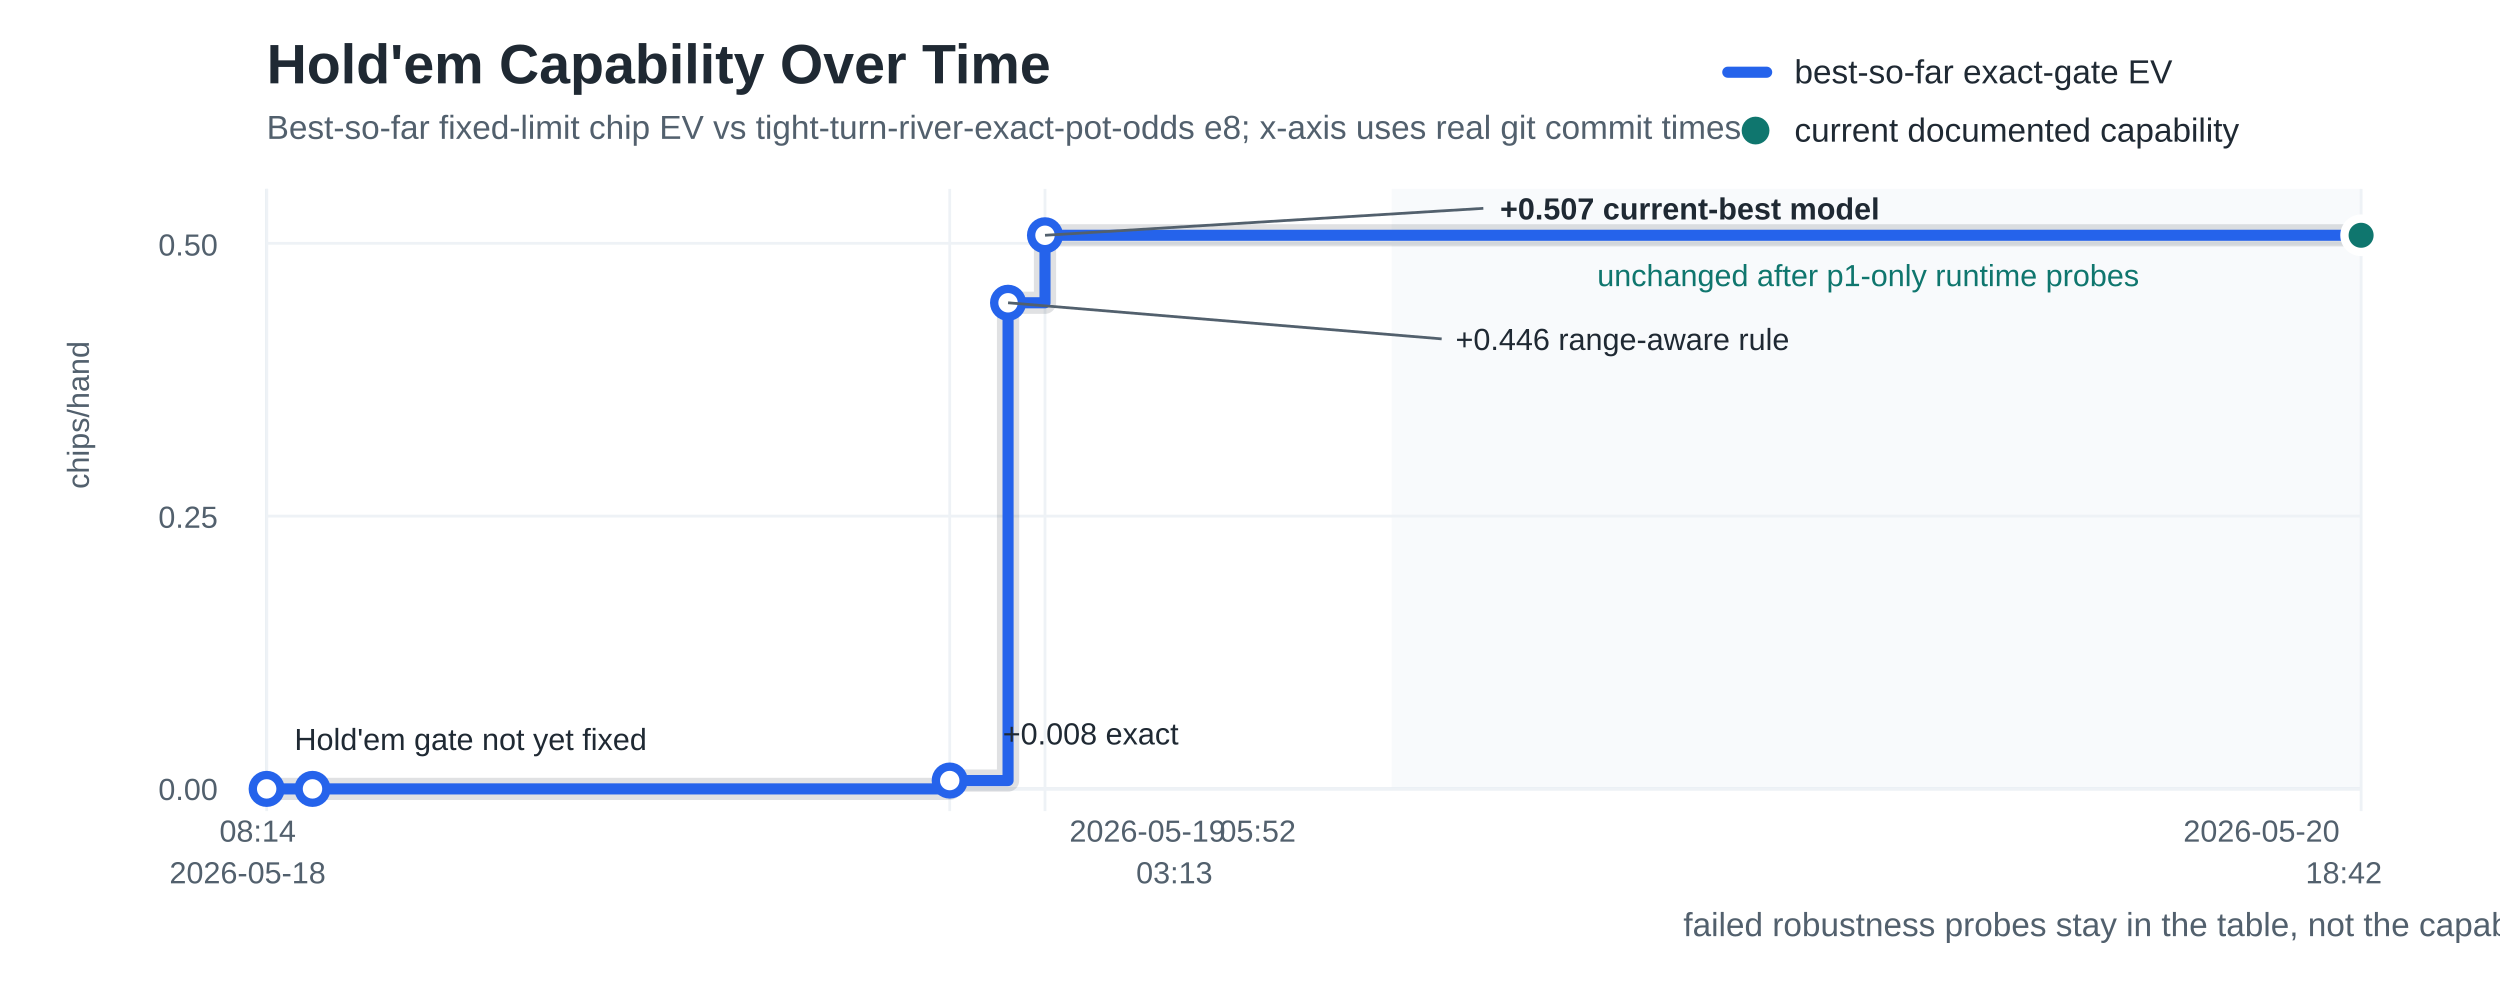
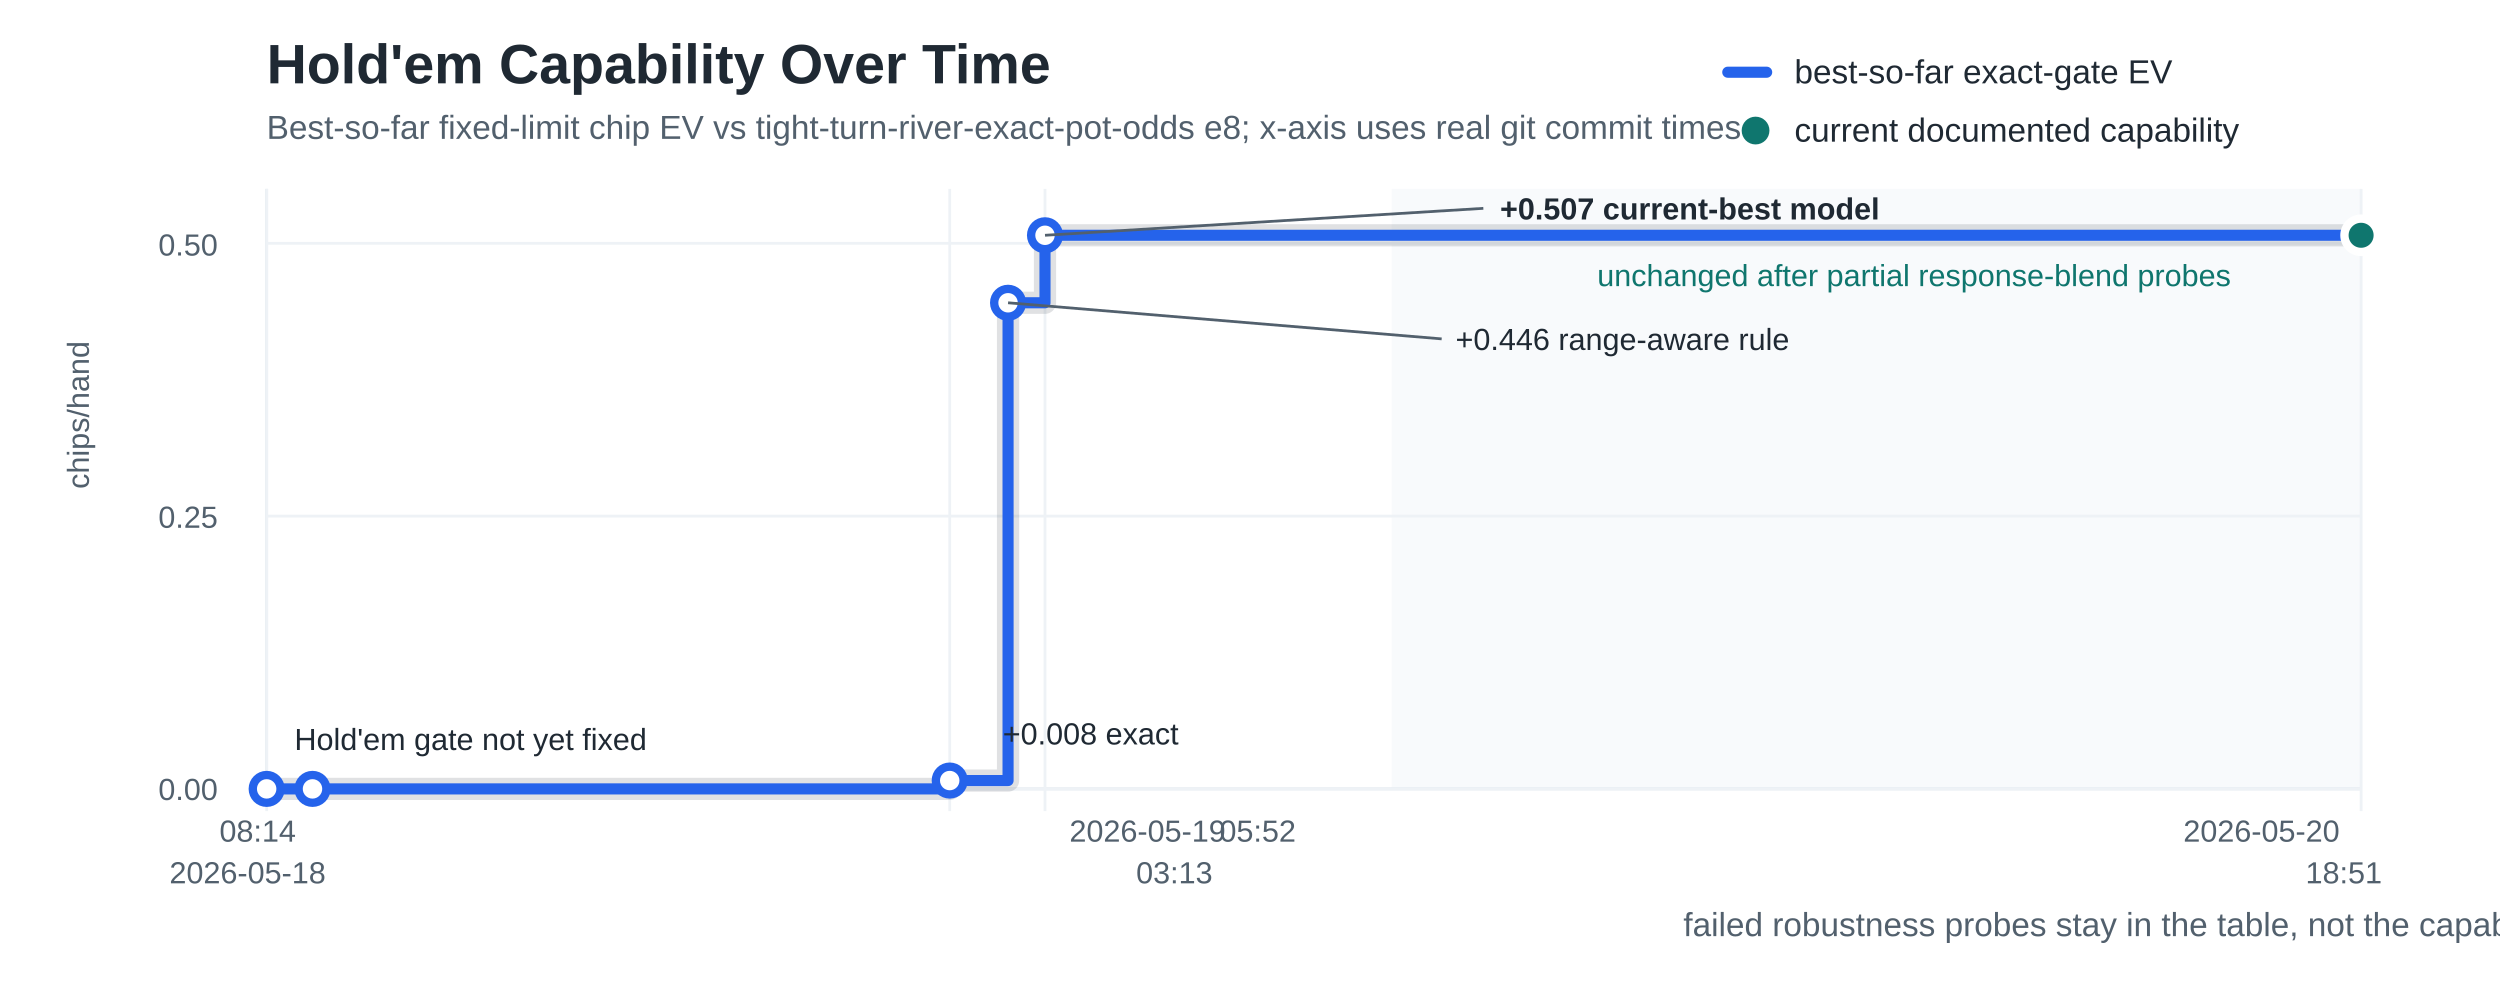
<svg xmlns="http://www.w3.org/2000/svg" width="900" height="360" viewBox="0 0 900 360" role="img" aria-labelledby="title desc">
  <rect width="900" height="360" fill="#ffffff" />
  <rect x="501" y="68" width="349" height="216" fill="#f8fafc" />
  <text x="96" y="30" font-family="Arial, Helvetica, sans-serif" font-size="20" font-weight="700" fill="#1f2933">Hold'em Capability Over Time</text>
  <text x="96" y="50" font-family="Arial, Helvetica, sans-serif" font-size="12" fill="#52606d">Best-so-far fixed-limit chip EV vs tight-turn-river-exact-pot-odds e8; x-axis uses real git commit times</text>
  <g stroke="#d9e2ec" stroke-width="1">
    <line x1="96" y1="284" x2="850" y2="284" />
    <line x1="96" y1="68" x2="96" y2="284" />
  </g>
  <g font-family="Arial, Helvetica, sans-serif" font-size="11" fill="#52606d">
    <line x1="96" y1="284.0" x2="850" y2="284.0" stroke="#eef2f6" stroke-width="1" />
    <text x="57" y="288">0.00</text>
    <line x1="96" y1="185.8" x2="850" y2="185.8" stroke="#eef2f6" stroke-width="1" />
    <text x="57" y="190">0.25</text>
    <line x1="96" y1="87.6" x2="850" y2="87.6" stroke="#eef2f6" stroke-width="1" />
    <text x="57" y="92">0.50</text>
    <text x="32" y="176" transform="rotate(-90 32 176)">chips/hand</text>
  </g>
  <g stroke="#eef2f6" stroke-width="1">
    <line x1="96.0" y1="68" x2="96.0" y2="292" />
    <line x1="341.9" y1="68" x2="341.9" y2="292" />
    <line x1="376.2" y1="68" x2="376.2" y2="292" />
    <line x1="850.0" y1="68" x2="850.0" y2="292" />
  </g>
-   <path d="M 96.0 284.0 L 112.5 284.0 L 112.5 284.0 L 341.9 284.0 L 341.9 281.0 L 362.9 281.0 L 362.9 109.0 L 376.2 109.0 L 376.2 84.7 L 812.5 84.7 L 812.5 84.7 L 815.8 84.7 L 815.8 84.7 L 817.8 84.7 L 817.8 84.7 L 819.5 84.7 L 819.5 84.7 L 821.4 84.7 L 821.4 84.7 L 827.8 84.7 L 827.8 84.7 L 831.2 84.7 L 831.2 84.7 L 832.4 84.7 L 832.4 84.7 L 834.7 84.7 L 834.7 84.7 L 836.7 84.7 L 836.7 84.7 L 840.2 84.7 L 840.2 84.7 L 841.3 84.7 L 841.3 84.7 L 844.0 84.7 L 844.0 84.7 L 845.2 84.7 L 845.2 84.7 L 846.3 84.7 L 846.3 84.7 L 847.8 84.7 L 847.8 84.7 L 848.8 84.7 L 848.8 84.7 L 850.0 84.7 L 850.0 84.7 L 850.0 84.7" fill="none" stroke="#1f2933" stroke-opacity="0.14" stroke-width="8" stroke-linecap="round" stroke-linejoin="round" />
-   <path d="M 96.0 284.0 L 112.5 284.0 L 112.5 284.0 L 341.9 284.0 L 341.9 281.0 L 362.9 281.0 L 362.9 109.0 L 376.2 109.0 L 376.2 84.7 L 812.5 84.7 L 812.5 84.7 L 815.8 84.7 L 815.8 84.7 L 817.8 84.7 L 817.8 84.7 L 819.5 84.7 L 819.5 84.7 L 821.4 84.7 L 821.4 84.7 L 827.8 84.7 L 827.8 84.7 L 831.2 84.7 L 831.2 84.7 L 832.4 84.7 L 832.4 84.7 L 834.7 84.7 L 834.7 84.7 L 836.7 84.7 L 836.7 84.7 L 840.2 84.7 L 840.2 84.7 L 841.3 84.7 L 841.3 84.7 L 844.0 84.7 L 844.0 84.7 L 845.2 84.7 L 845.2 84.7 L 846.3 84.7 L 846.3 84.7 L 847.8 84.7 L 847.8 84.7 L 848.8 84.7 L 848.8 84.7 L 850.0 84.7 L 850.0 84.7 L 850.0 84.7" fill="none" stroke="#2563eb" stroke-width="4" stroke-linecap="round" stroke-linejoin="round" />
+   <path d="M 96.0 284.0 L 112.5 284.0 L 112.5 284.0 L 341.9 284.0 L 341.9 281.0 L 362.9 281.0 L 362.9 109.0 L 376.2 109.0 L 376.2 84.7 L 812.5 84.7 L 812.5 84.7 L 815.8 84.7 L 815.8 84.7 L 817.8 84.7 L 817.8 84.7 L 819.5 84.7 L 819.5 84.7 L 821.4 84.7 L 821.4 84.7 L 827.8 84.7 L 827.8 84.7 L 831.2 84.7 L 831.2 84.7 L 832.4 84.7 L 832.4 84.7 L 834.7 84.7 L 834.7 84.7 L 836.7 84.7 L 836.7 84.7 L 840.2 84.7 L 840.2 84.7 L 841.3 84.7 L 841.3 84.7 L 844.0 84.7 L 844.0 84.7 L 845.2 84.7 L 845.2 84.7 L 846.3 84.7 L 846.3 84.7 L 847.8 84.7 L 847.8 84.7 L 848.8 84.7 L 848.8 84.7 L 850.0 84.7 L 850.0 84.7 L 850.0 84.7 L 850.0 84.7" fill="none" stroke="#1f2933" stroke-opacity="0.14" stroke-width="8" stroke-linecap="round" stroke-linejoin="round" />
+   <path d="M 96.0 284.0 L 112.5 284.0 L 112.5 284.0 L 341.9 284.0 L 341.9 281.0 L 362.9 281.0 L 362.9 109.0 L 376.2 109.0 L 376.2 84.7 L 812.5 84.7 L 812.5 84.7 L 815.8 84.7 L 815.8 84.7 L 817.8 84.7 L 817.8 84.7 L 819.5 84.7 L 819.5 84.7 L 821.4 84.7 L 821.4 84.7 L 827.8 84.7 L 827.8 84.7 L 831.2 84.7 L 831.2 84.7 L 832.4 84.7 L 832.4 84.7 L 834.7 84.7 L 834.7 84.7 L 836.7 84.7 L 836.7 84.7 L 840.2 84.7 L 840.2 84.7 L 841.3 84.7 L 841.3 84.7 L 844.0 84.7 L 844.0 84.7 L 845.2 84.7 L 845.2 84.7 L 846.3 84.7 L 846.3 84.7 L 847.8 84.7 L 847.8 84.7 L 848.8 84.7 L 848.8 84.7 L 850.0 84.7 L 850.0 84.7 L 850.0 84.7 L 850.0 84.7" fill="none" stroke="#2563eb" stroke-width="4" stroke-linecap="round" stroke-linejoin="round" />
  <g fill="#ffffff" stroke="#2563eb" stroke-width="3">
    <circle cx="96.0" cy="284.0" r="5" />
    <circle cx="112.5" cy="284.0" r="5" />
    <circle cx="341.9" cy="281.0" r="5" />
    <circle cx="362.9" cy="109.0" r="5" />
    <circle cx="376.2" cy="84.7" r="5" />
  </g>
  <circle cx="850.0" cy="84.7" r="6" fill="#0f766e" stroke="#ffffff" stroke-width="3" />
  <g font-family="Arial, Helvetica, sans-serif" font-size="11" fill="#1f2933">
    <text x="106" y="270">Hold'em gate not yet fixed</text>
    <text x="361" y="268">+0.008 exact</text>
    <line x1="362.9" y1="109.0" x2="519" y2="122" stroke="#52606d" stroke-width="1" />
    <text x="524" y="126">+0.446 range-aware rule</text>
    <line x1="376.2" y1="84.7" x2="534" y2="75" stroke="#52606d" stroke-width="1" />
    <text x="540" y="79" font-weight="700">+0.507 current-best model</text>
-     <text x="575" y="103" fill="#0f766e">unchanged after p1-only runtime probes</text>
+     <text x="575" y="103" fill="#0f766e">unchanged after partial response-blend probes</text>
  </g>
  <g font-family="Arial, Helvetica, sans-serif" font-size="11" fill="#52606d">
    <text x="61" y="318">2026-05-18</text>
    <text x="79" y="303">08:14</text>
    <text x="385" y="303">2026-05-19</text>
    <text x="409" y="318">03:13</text>
    <text x="439" y="303">05:52</text>
    <text x="786" y="303">2026-05-20</text>
-     <text x="830" y="318">18:42</text>
+     <text x="830" y="318">18:51</text>
  </g>
  <g font-family="Arial, Helvetica, sans-serif" font-size="12" fill="#1f2933">
    <rect x="620" y="24" width="18" height="4" fill="#2563eb" rx="2" />
    <text x="646" y="30">best-so-far exact-gate EV</text>
    <circle cx="632" cy="47" r="5" fill="#0f766e" />
    <text x="646" y="51">current documented capability</text>
    <text x="606" y="337" fill="#52606d">failed robustness probes stay in the table, not the capability line</text>
  </g>
</svg>
